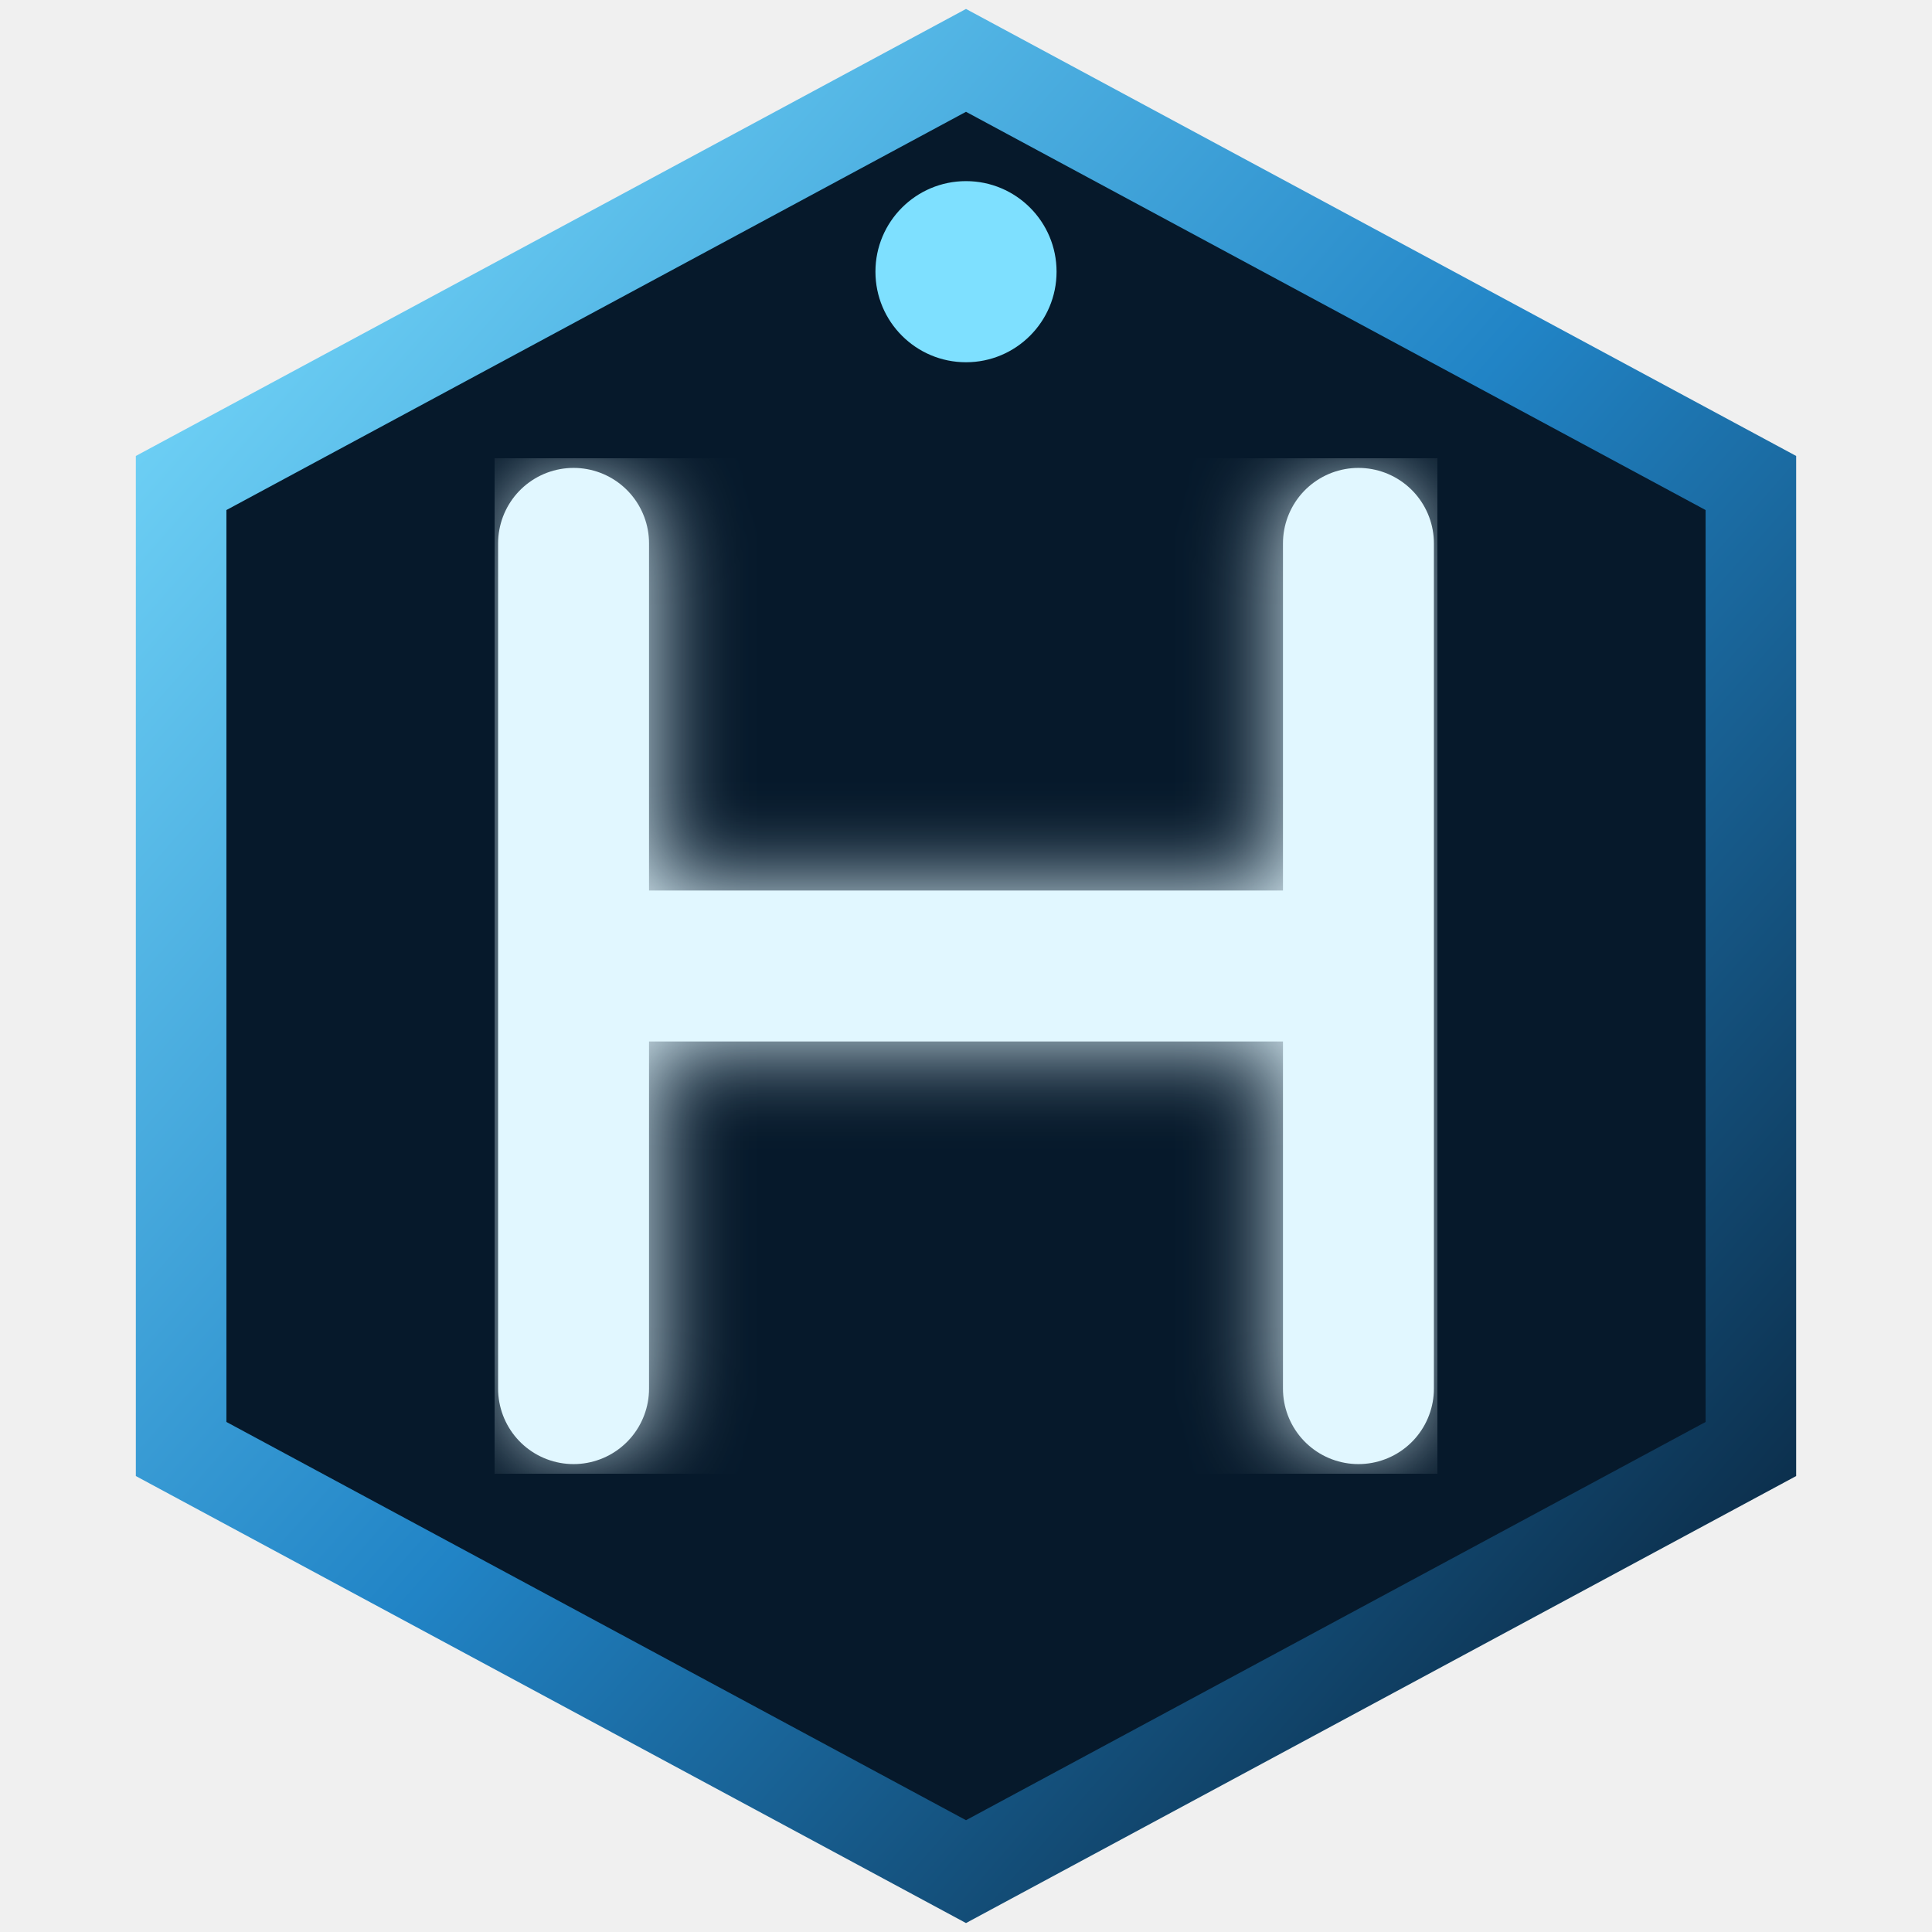
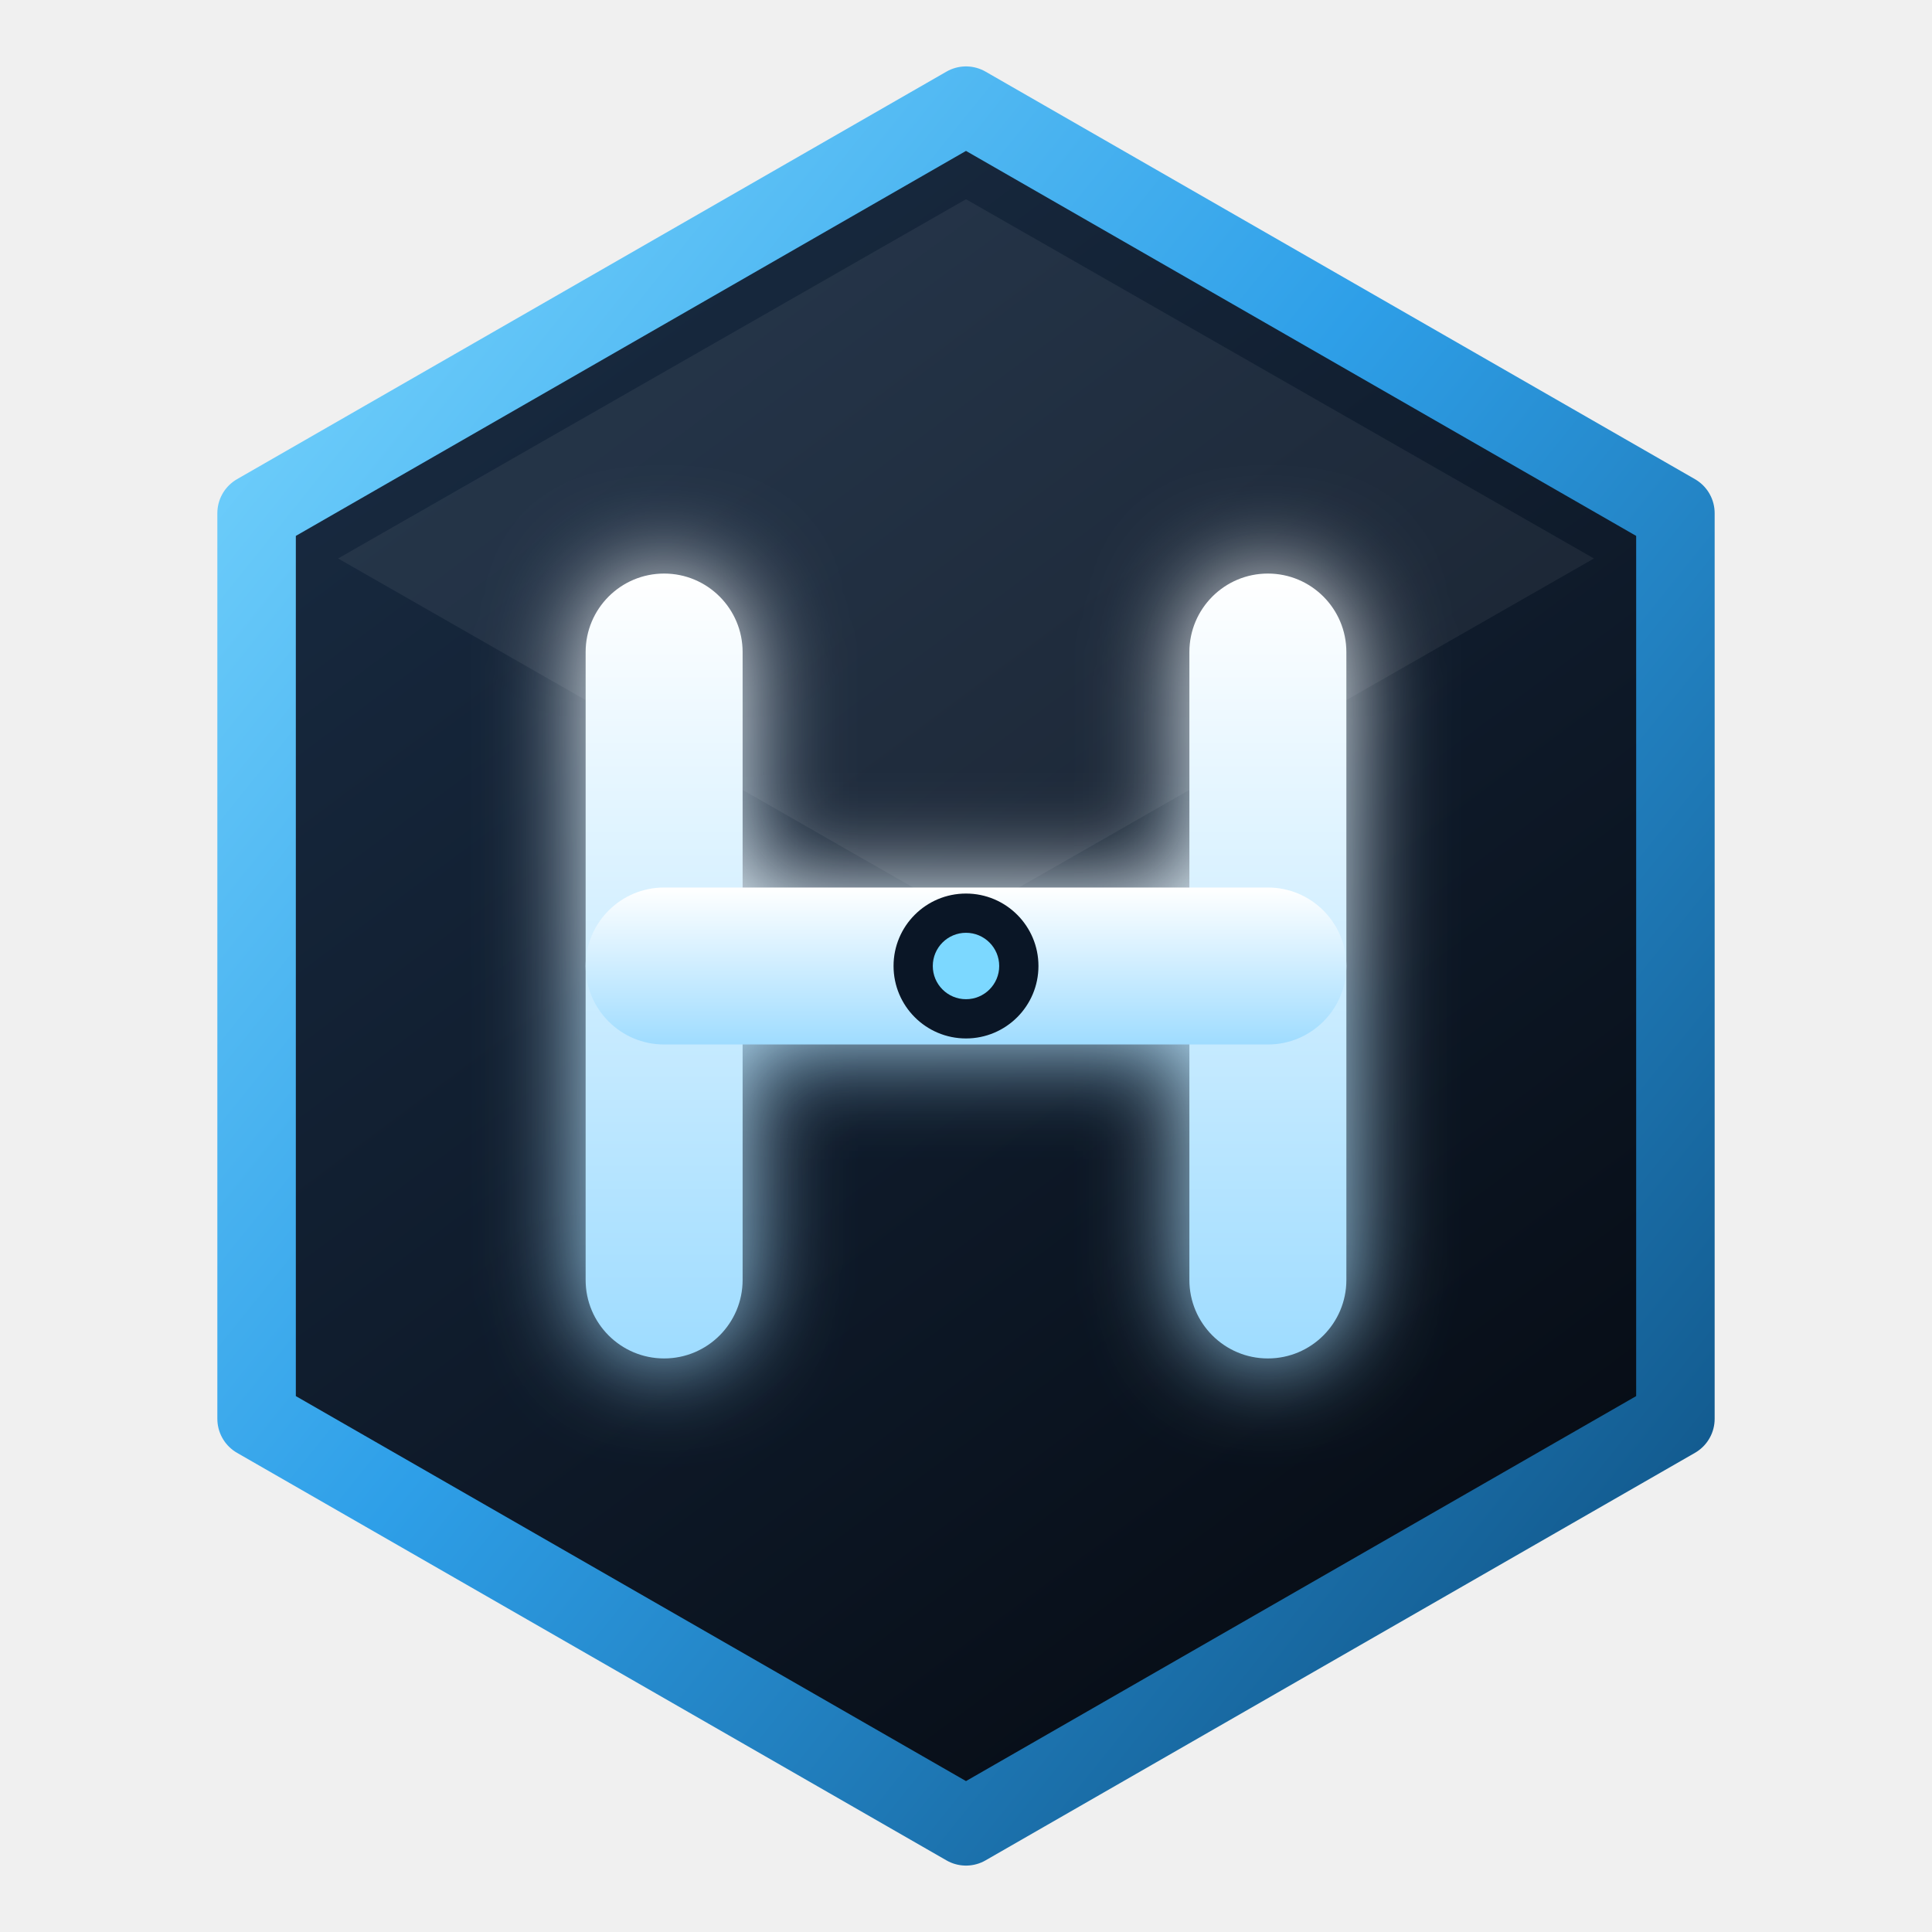
- <svg xmlns="http://www.w3.org/2000/svg" viewBox="0 0 64 64">
+ <svg xmlns="http://www.w3.org/2000/svg" viewBox="0 0 64 64" role="img" aria-label="HexForge">
  <defs>
-     <linearGradient id="g" x1="0" y1="0" x2="1" y2="1">
-       <stop stop-color="#7ee0ff" />
-       <stop offset=".5" stop-color="#2184c6" />
-       <stop offset="1" stop-color="#071c31" />
+     <linearGradient id="plate" x1="0" y1="0" x2="0.6" y2="1">
+       <stop offset="0" stop-color="#1b2f47" />
+       <stop offset="0.55" stop-color="#101d2e" />
+       <stop offset="1" stop-color="#070d16" />
    </linearGradient>
-     <filter id="gl">
-       <feGaussianBlur stdDeviation="1.5" result="b" />
+     <linearGradient id="edge" x1="0" y1="0" x2="1" y2="1">
+       <stop offset="0" stop-color="#7cd8ff" />
+       <stop offset="0.45" stop-color="#2e9fe8" />
+       <stop offset="1" stop-color="#0d4d7d" />
+     </linearGradient>
+     <linearGradient id="bar" x1="0" y1="0" x2="0" y2="1">
+       <stop offset="0" stop-color="#ffffff" />
+       <stop offset="1" stop-color="#9fdcff" />
+     </linearGradient>
+     <filter id="soft" x="-40%" y="-40%" width="180%" height="180%">
+       <feGaussianBlur stdDeviation="1.6" result="b" />
      <feMerge>
        <feMergeNode in="b" />
        <feMergeNode in="SourceGraphic" />
      </feMerge>
    </filter>
  </defs>
-   <path d="M32 2 58 16v32L32 62 6 48V16Z" fill="#06192b" stroke="url(#g)" stroke-width="3" />
-   <path d="M19 18v28M45 18v28M19 32h26" stroke="#e1f7ff" stroke-width="5" stroke-linecap="round" filter="url(#gl)" />
-   <circle cx="32" cy="9" r="3" fill="#7ee0ff" />
+   <path d="M32 3.5 55.5 17v30L32 60.5 8.5 47V17Z" fill="url(#plate)" />
+   <path d="M32 3.5 55.5 17v30L32 60.5 8.5 47V17Z" fill="none" stroke="url(#edge)" stroke-width="2.6" stroke-linejoin="round" />
+   <path d="M32 6.6 52.8 18.5 32 30.4 11.2 18.5Z" fill="#ffffff" opacity="0.06" />
+   <g filter="url(#soft)">
+     <rect x="19.4" y="19" width="5.2" height="26" rx="2.6" fill="url(#bar)" />
+     <rect x="39.4" y="19" width="5.2" height="26" rx="2.6" fill="url(#bar)" />
+     <rect x="19.4" y="29.4" width="25.2" height="5.2" rx="2.6" fill="url(#bar)" />
+   </g>
+   <circle cx="32" cy="32" r="2.4" fill="#0a1626" />
+   <circle cx="32" cy="32" r="1.1" fill="#7cd8ff" />
</svg>
